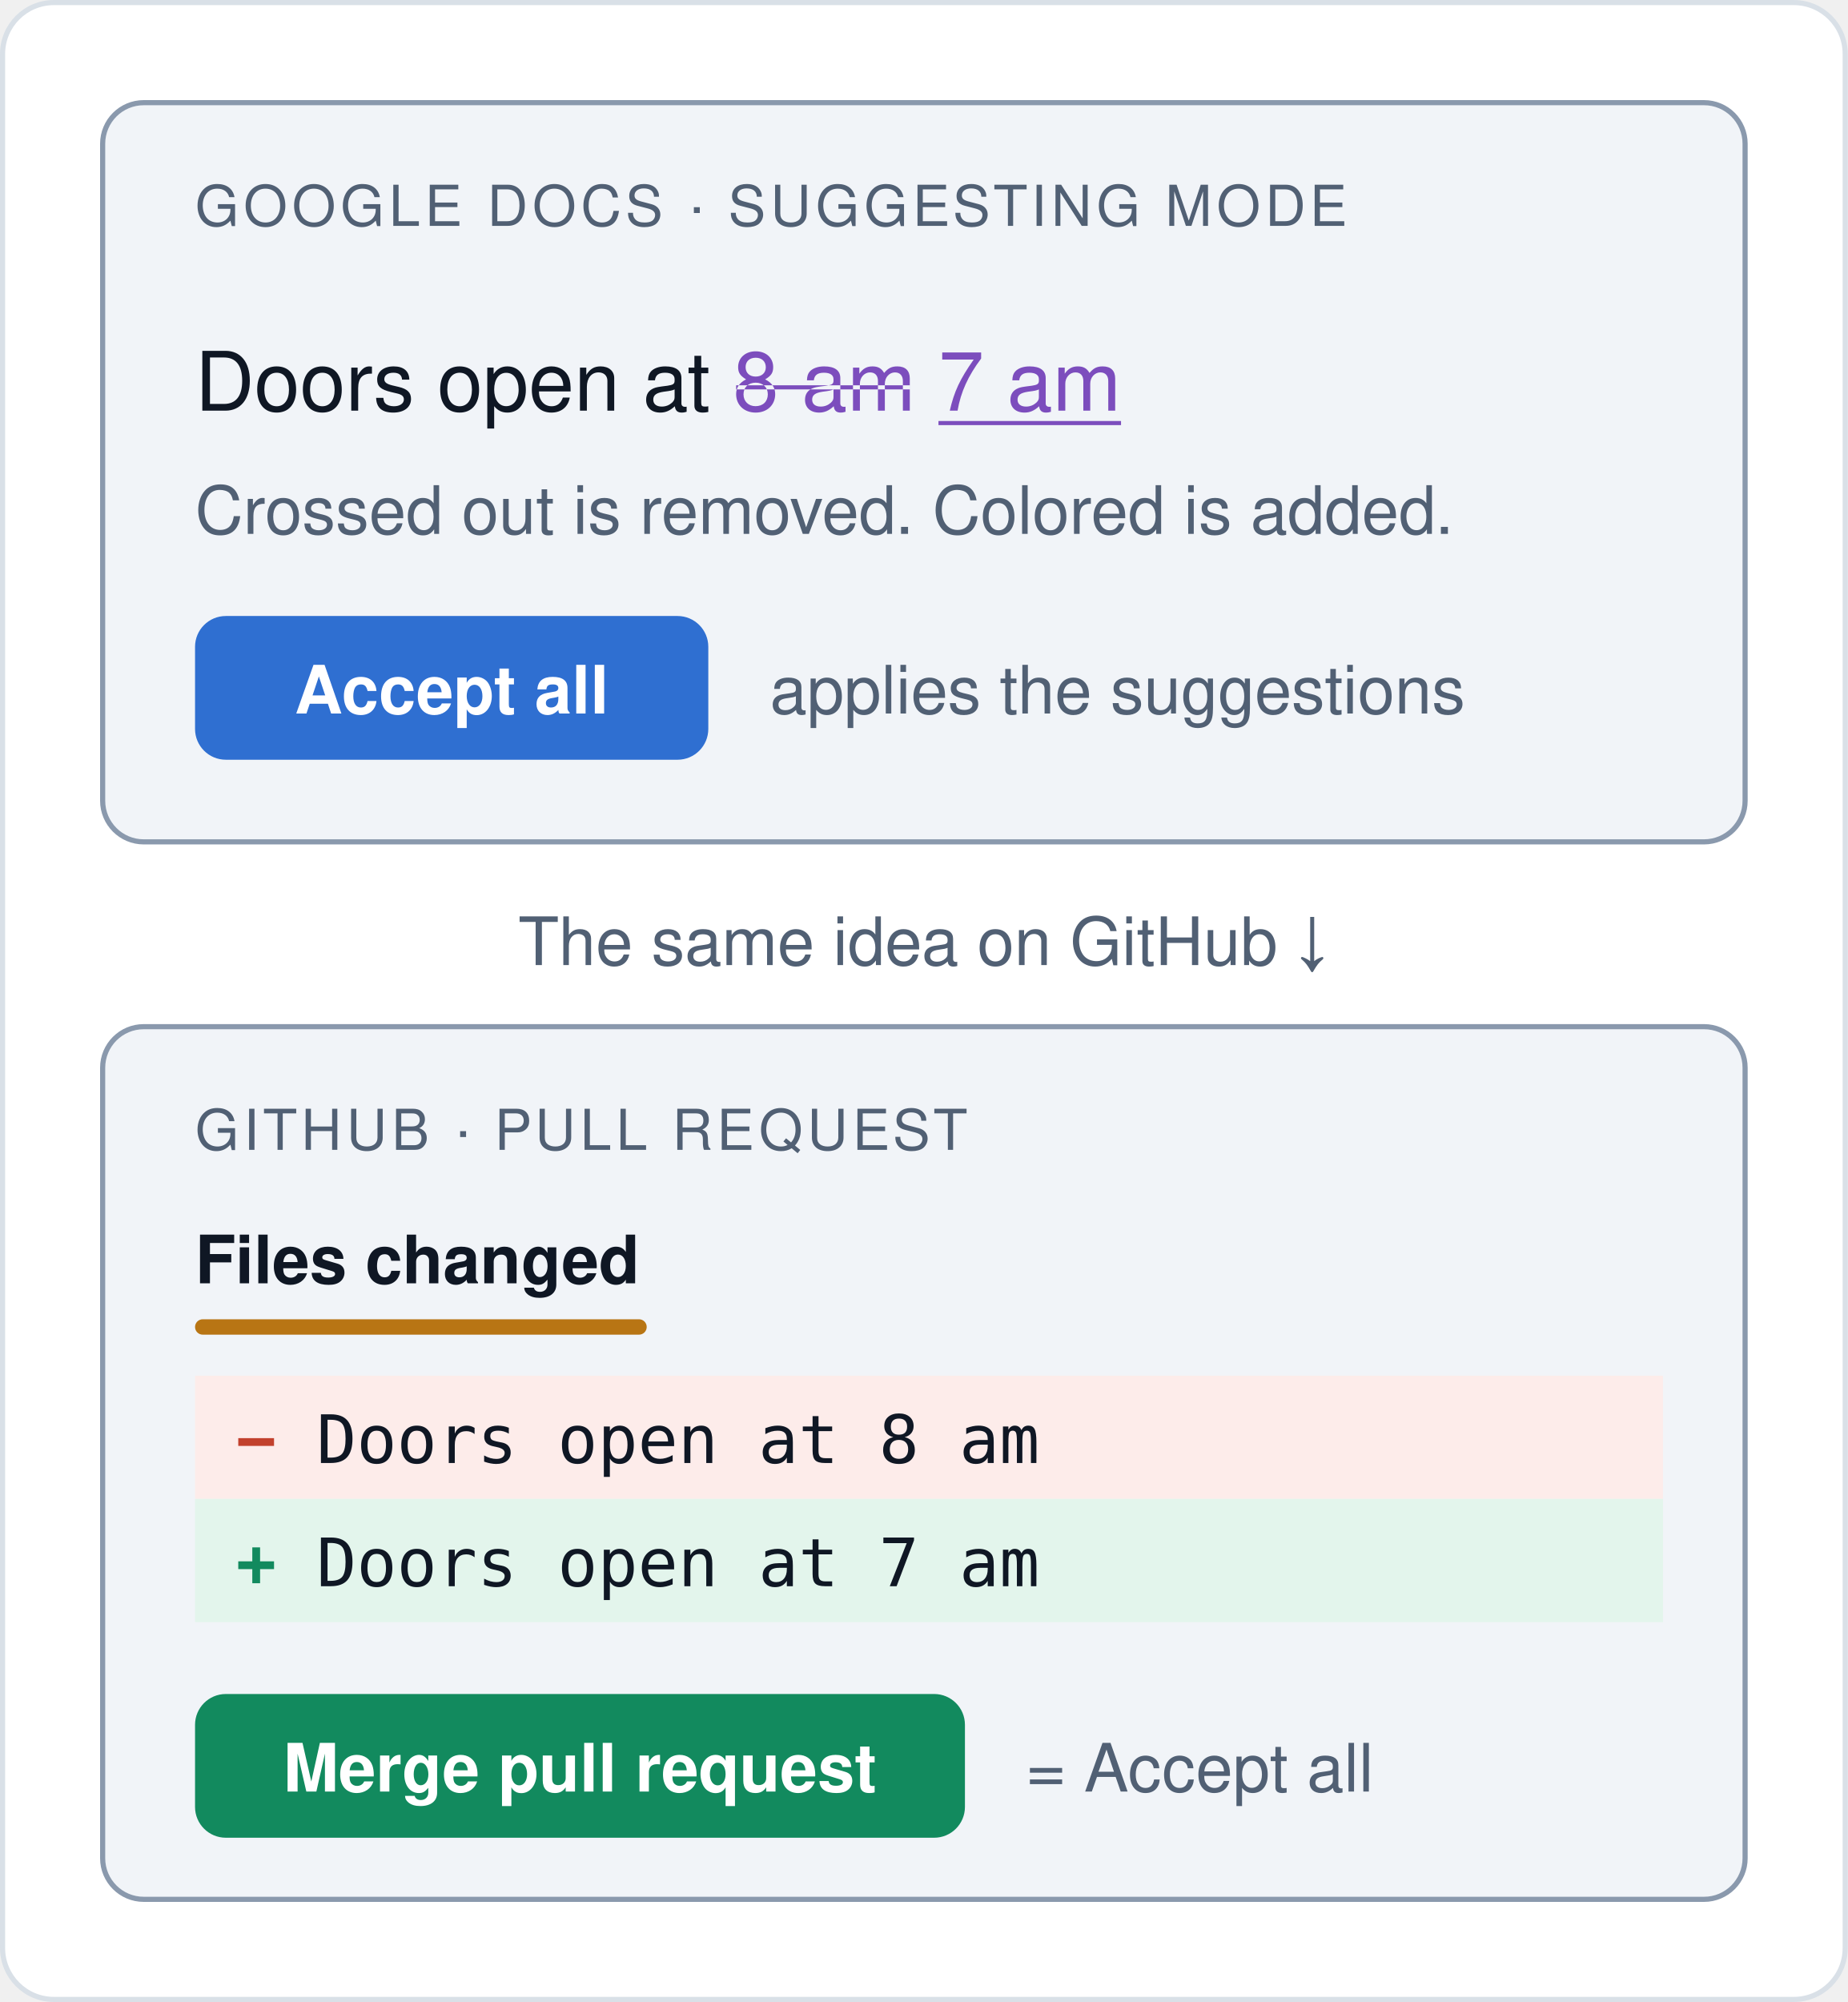
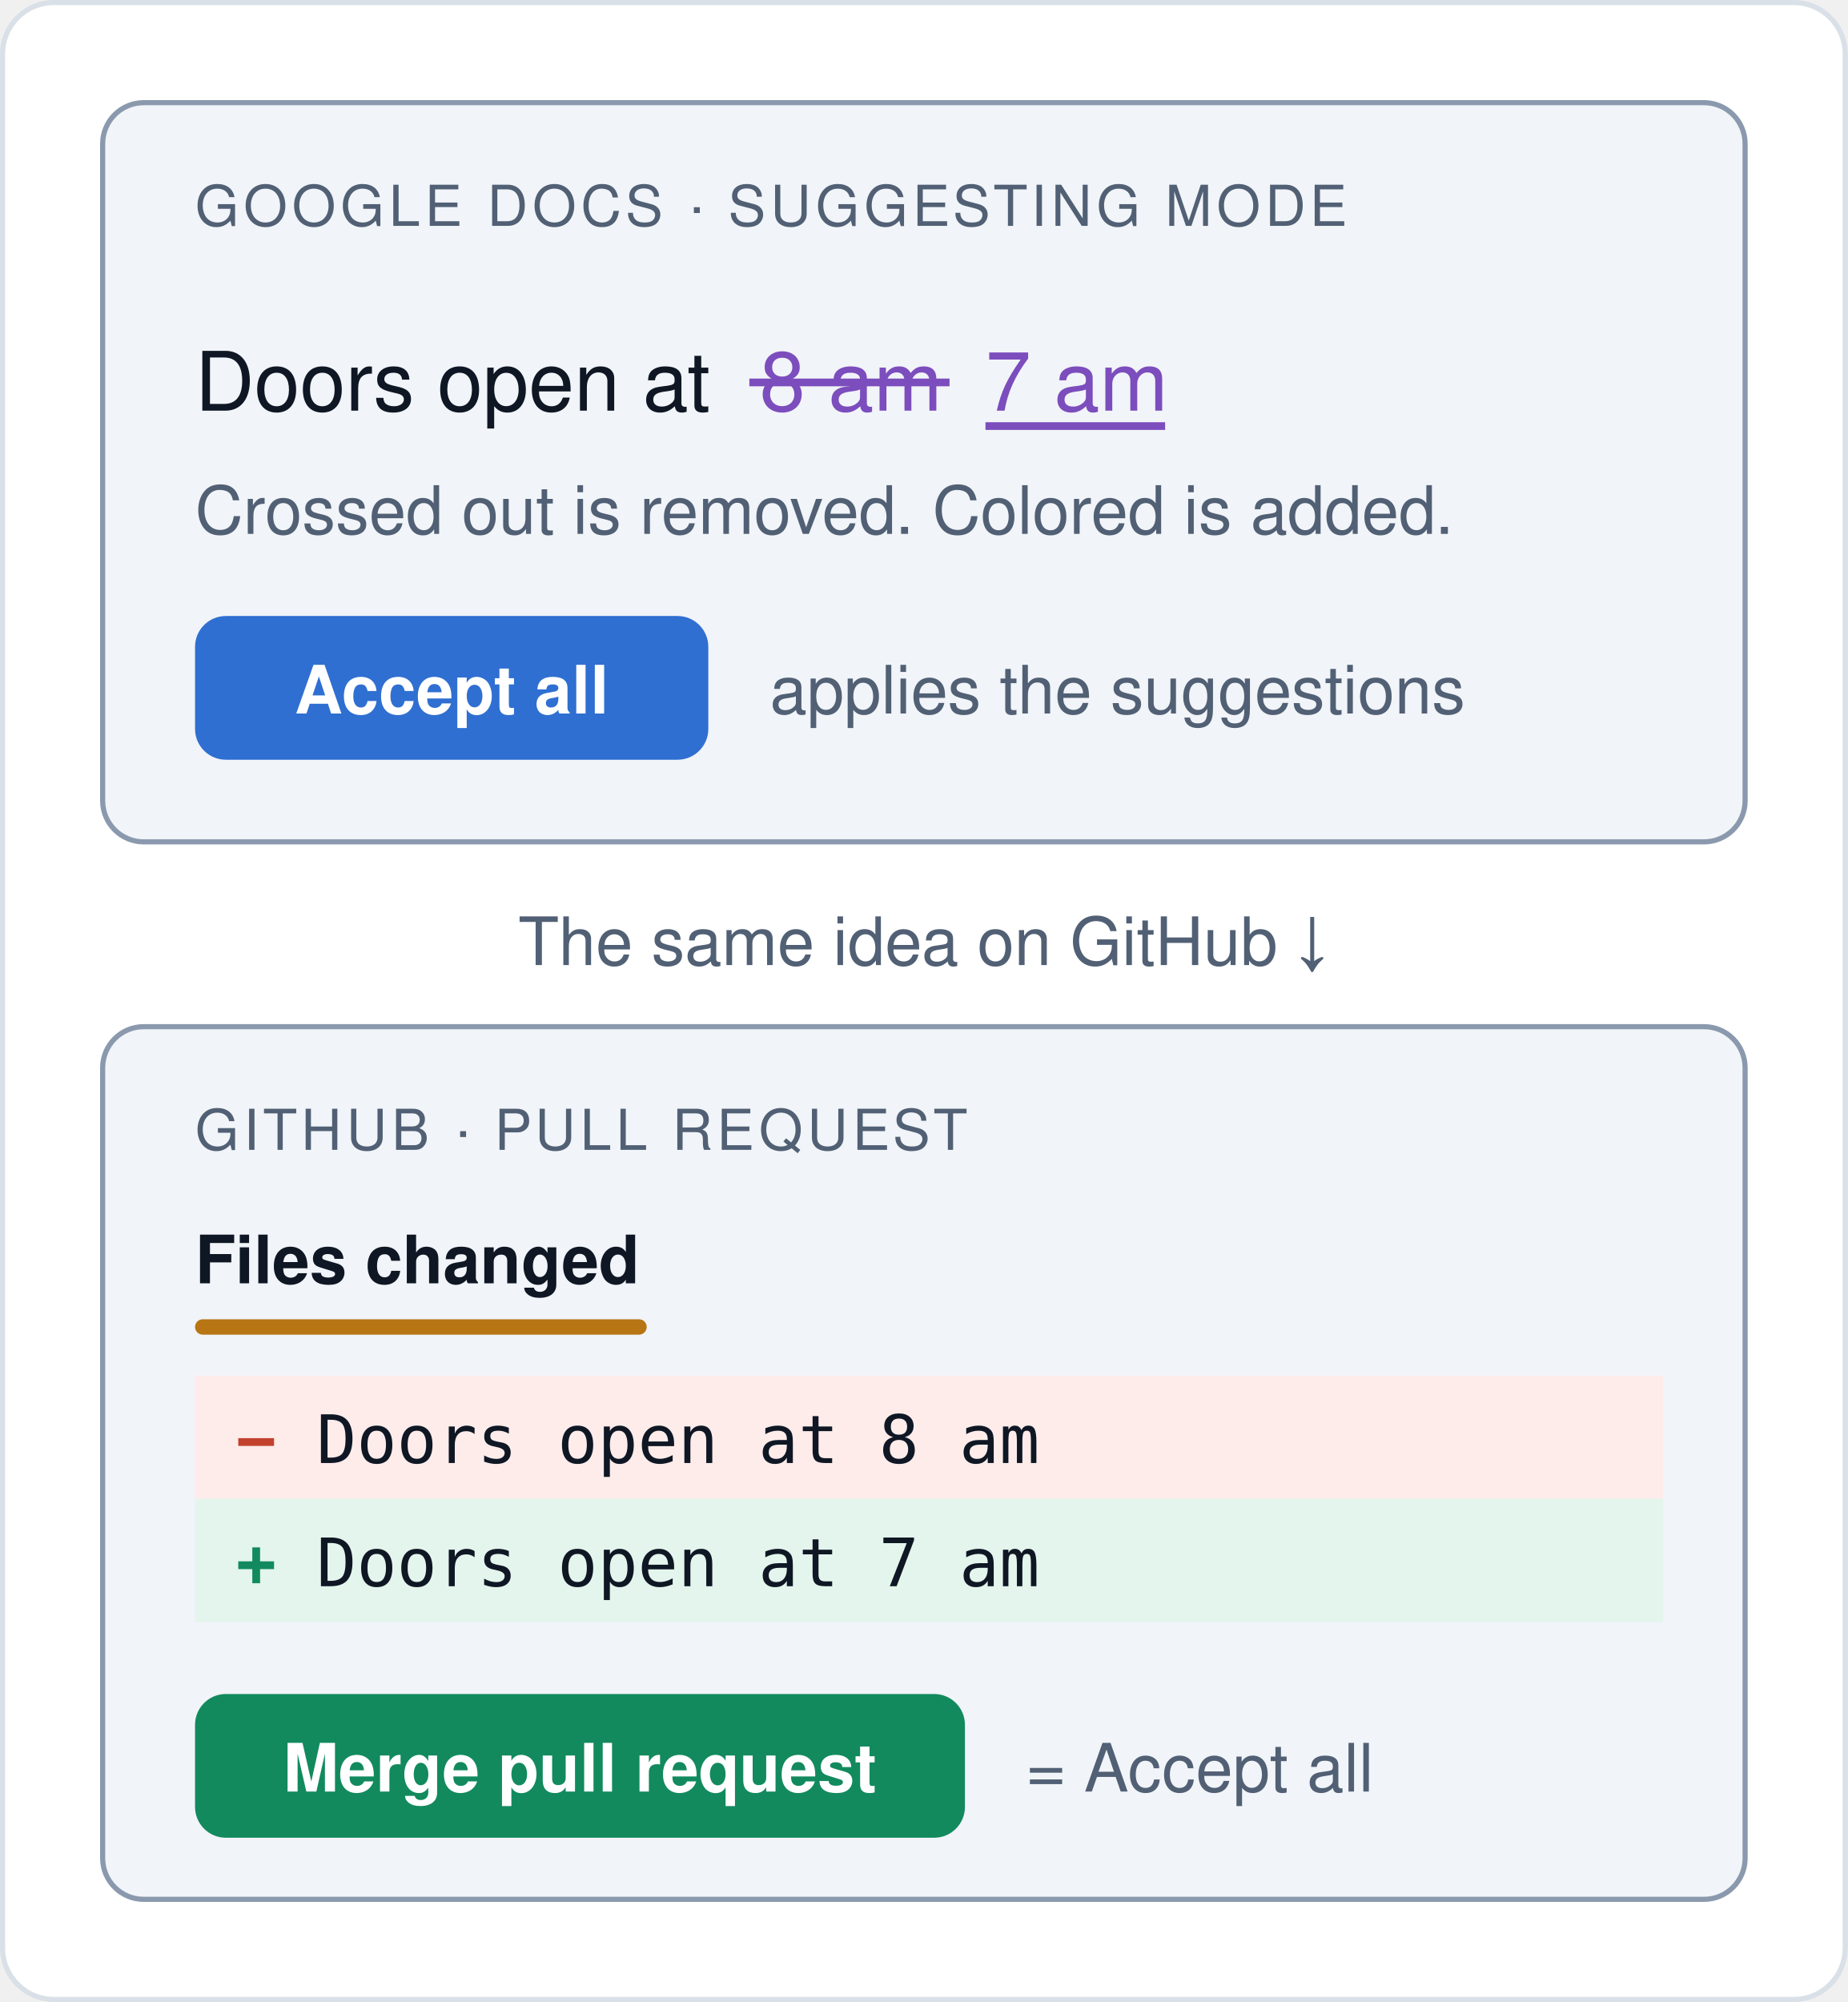
<svg xmlns="http://www.w3.org/2000/svg" viewBox="0 0 360 390" width="360" role="img" aria-labelledby="t d">
  <style>
.bg{fill:#fff;stroke:#d9e0e7}
text{font-family:ui-sans-serif,-apple-system,"Segoe UI",Helvetica,Arial,sans-serif;fill:#0f1724}
.h{font-size:16px}
.b{font-size:13px;font-weight:600}
.s{font-size:13px}
.l{font-size:11px;letter-spacing:.08em}
.m{fill:#516074}
.c{text-anchor:middle}
.mono{font-family:ui-monospace,SFMono-Regular,Menlo,Consolas,monospace}
.card{fill:#f1f4f8;stroke:#8a99ad;stroke-width:1}
- .del{fill:#7c4dbd;text-decoration:line-through}
- .ins{fill:#7c4dbd;text-decoration:underline}
+ .del,.ins{fill:#7c4dbd}
+ .sk{stroke:#7c4dbd;stroke-width:1.5}
.rm{fill:#fdecea}
.ad{fill:#e3f5ec}
.x{fill:#c2412d;font-weight:700}
.ok{fill:#128a5e;font-weight:700}
.tab{fill:#b87514}
.acc{fill:#2f6fd1}
.btn{fill:#128a5e}
.nt{fill:#fff}
.w{fill:#fff}
@media (prefers-color-scheme:dark){
.bg{fill:#0f1724;stroke:#2a3648}
text{fill:#e6edf5}
.m{fill:#9fb0c3}
.card{fill:#1a2535;stroke:#6b7c93}
.del,.ins{fill:#b48cf2}
+ .sk{stroke:#b48cf2}
.x{fill:#f07a62}
.ok{fill:#3ccf92}
.rm{fill:#3d1712}
.ad{fill:#0e3d2c}
.tab{fill:#e0a13a}
.acc{fill:#6ea2ff}
.nt{fill:#0f1724}
}
</style>
  <rect class="bg" x="0.5" y="0.5" width="359" height="389" rx="10" />
  <rect class="card" x="20" y="20" width="320" height="144" rx="8" />
  <text class="l m" x="38" y="44">GOOGLE DOCS · SUGGESTING MODE</text>
-   <text class="h" x="38" y="80">Doors open at <tspan class="del">8 am</tspan>
-     <tspan class="ins">7 am</tspan>
-   </text>
+   <text class="h" x="38" y="80">Doors open at</text>
+   <text class="h del" x="148" y="80" textLength="35" lengthAdjust="spacingAndGlyphs">8 am</text>
+   <path class="sk" d="M146 74.5H185" />
+   <text class="h ins" x="192" y="80" textLength="35" lengthAdjust="spacingAndGlyphs">7 am</text>
+   <path class="sk" d="M192 83H227" />
  <text class="s m" x="38" y="104">Crossed out is removed. Colored is added.</text>
  <rect class="acc" x="38" y="120" width="100" height="28" rx="6" />
  <text class="b nt c" x="88" y="139">Accept all</text>
  <text class="s m" x="150" y="139">applies the suggestions</text>
  <text class="s m c" x="180" y="188">The same idea on GitHub ↓</text>
  <rect class="card" x="20" y="200" width="320" height="170" rx="8" />
  <text class="l m" x="38" y="224">GITHUB · PULL REQUEST</text>
  <text class="b" x="38" y="250">Files changed</text>
  <rect class="tab" x="38" y="257" width="88" height="3" rx="1.5" />
  <rect class="rm" x="38" y="268" width="286" height="24" />
  <text class="s mono" x="46" y="285">
    <tspan class="x">−</tspan> Doors open at 8 am</text>
  <rect class="ad" x="38" y="292" width="286" height="24" />
  <text class="s mono" x="46" y="309">
    <tspan class="ok">+</tspan> Doors open at 7 am</text>
  <rect class="btn" x="38" y="330" width="150" height="28" rx="6" />
  <text class="b w c" x="113" y="349">Merge pull request</text>
  <text class="s m" x="200" y="349">= Accept all</text>
</svg>
